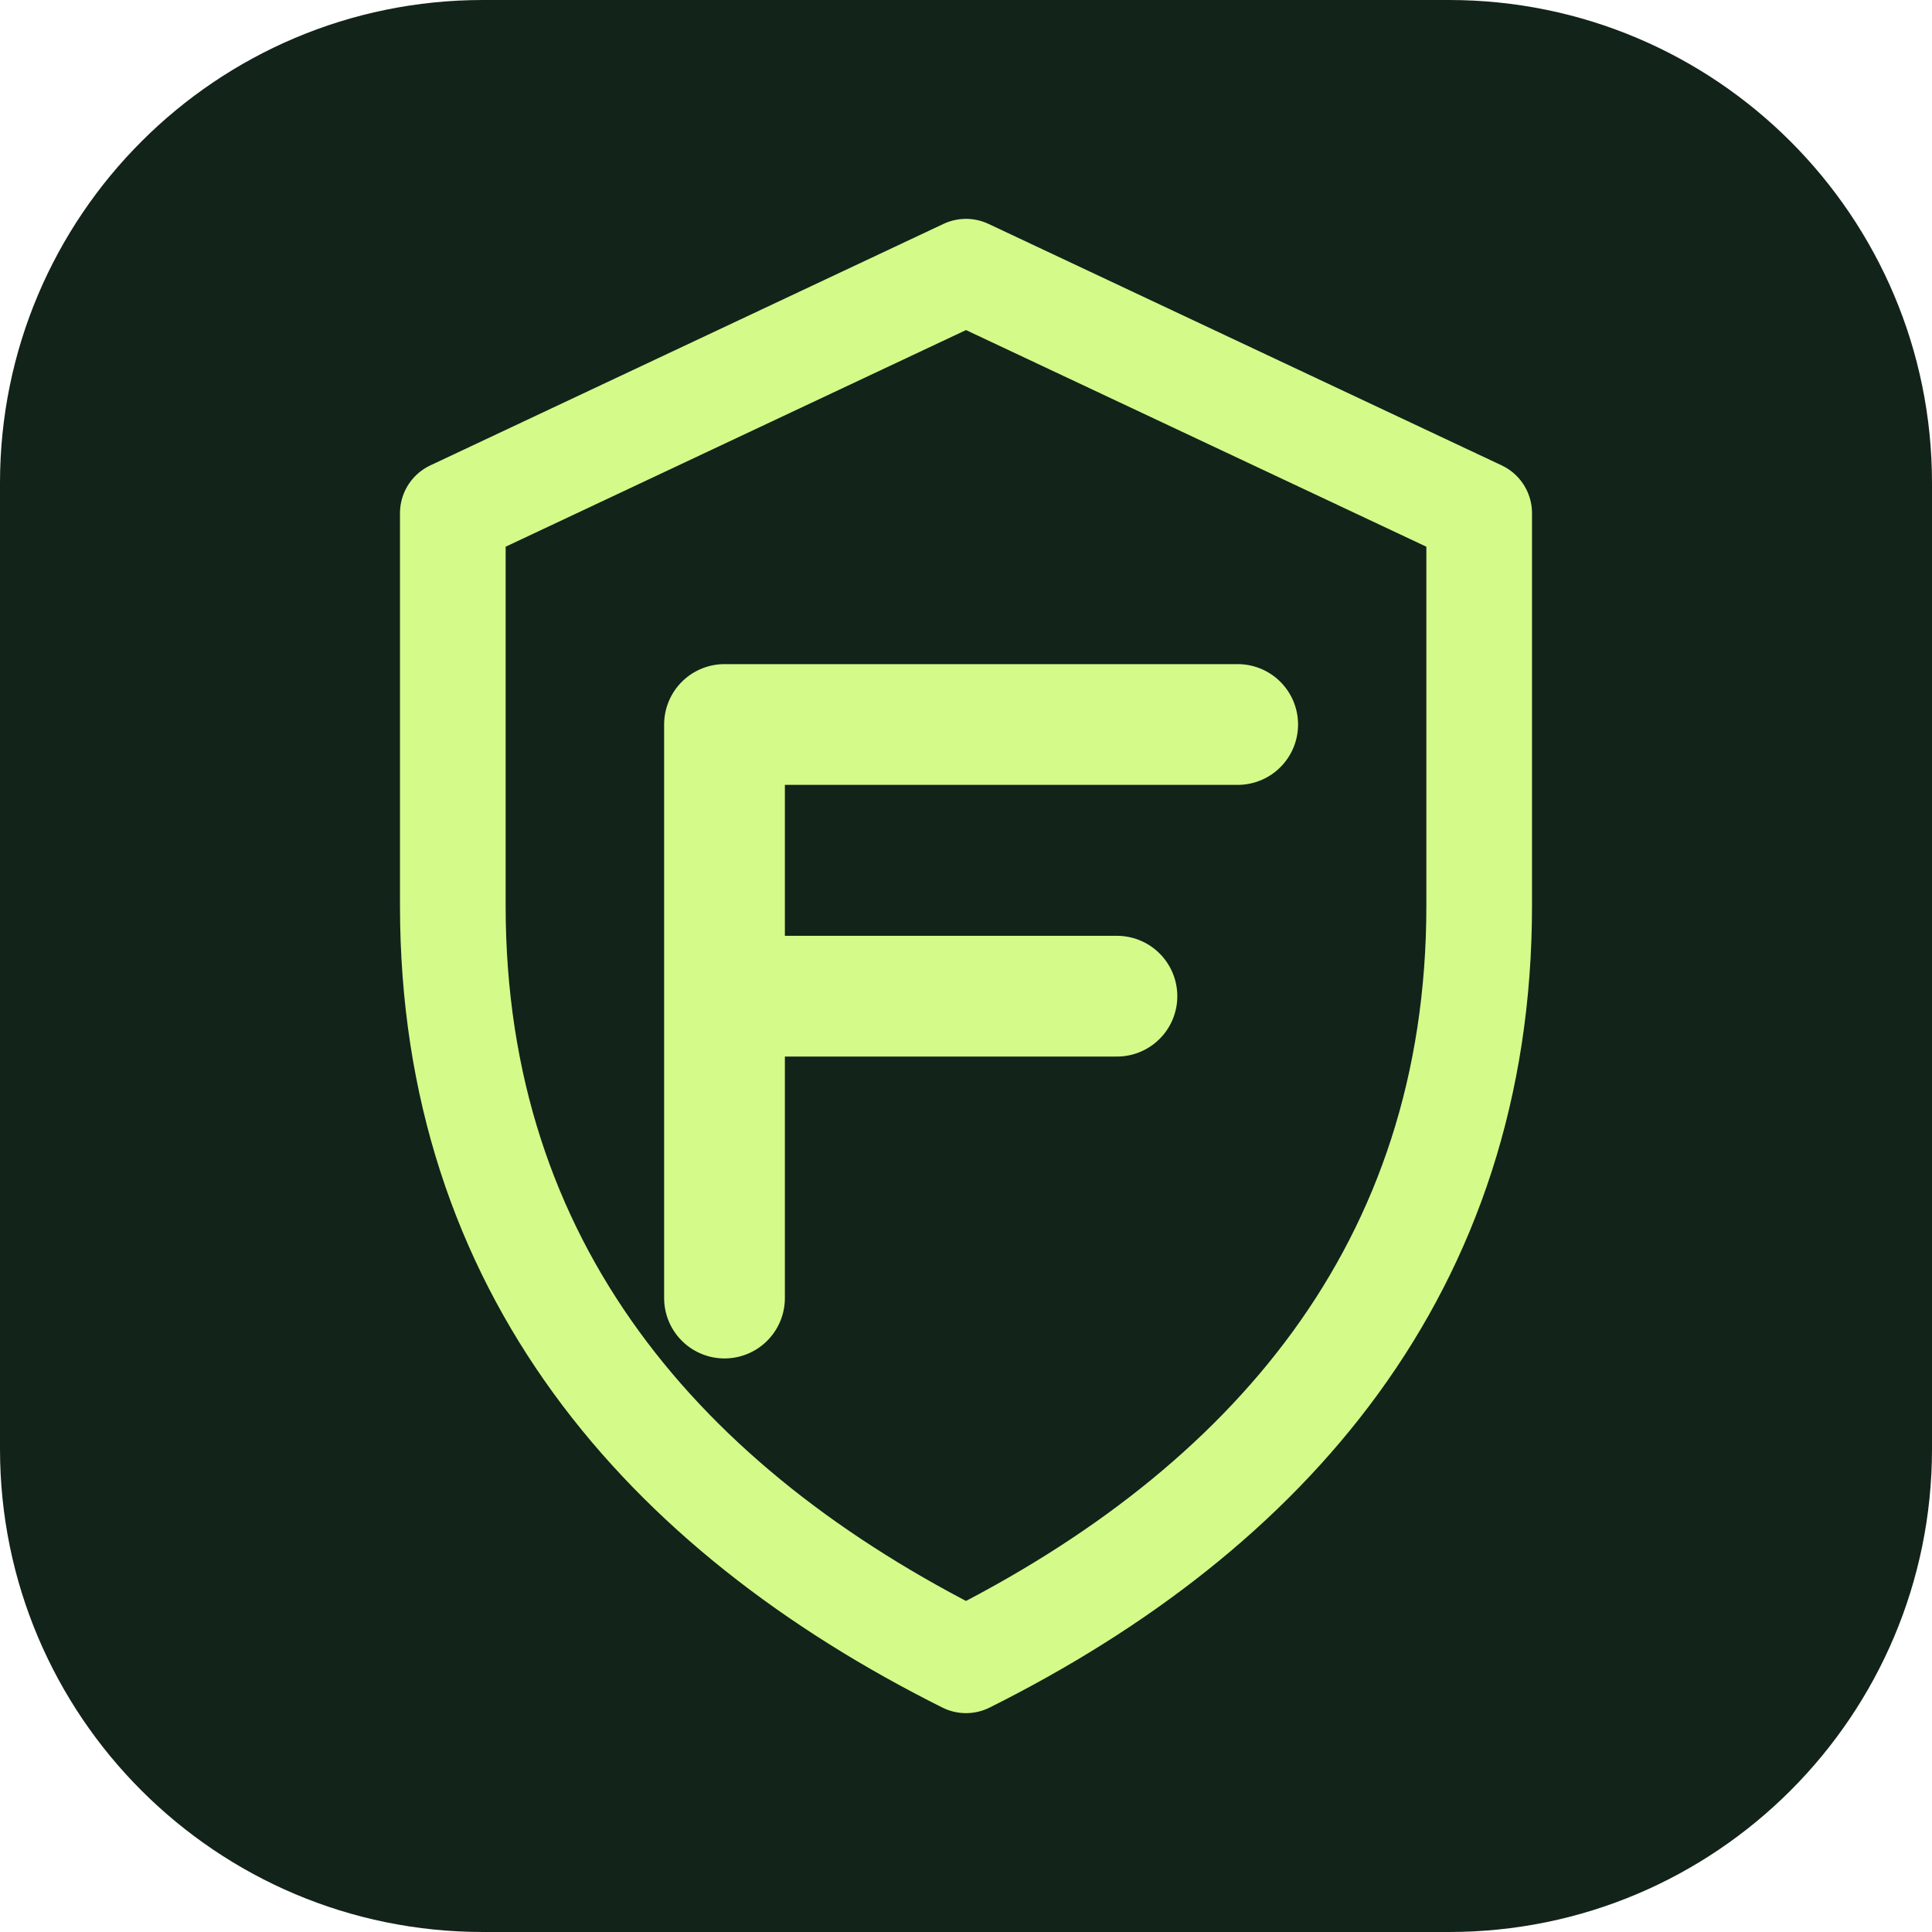
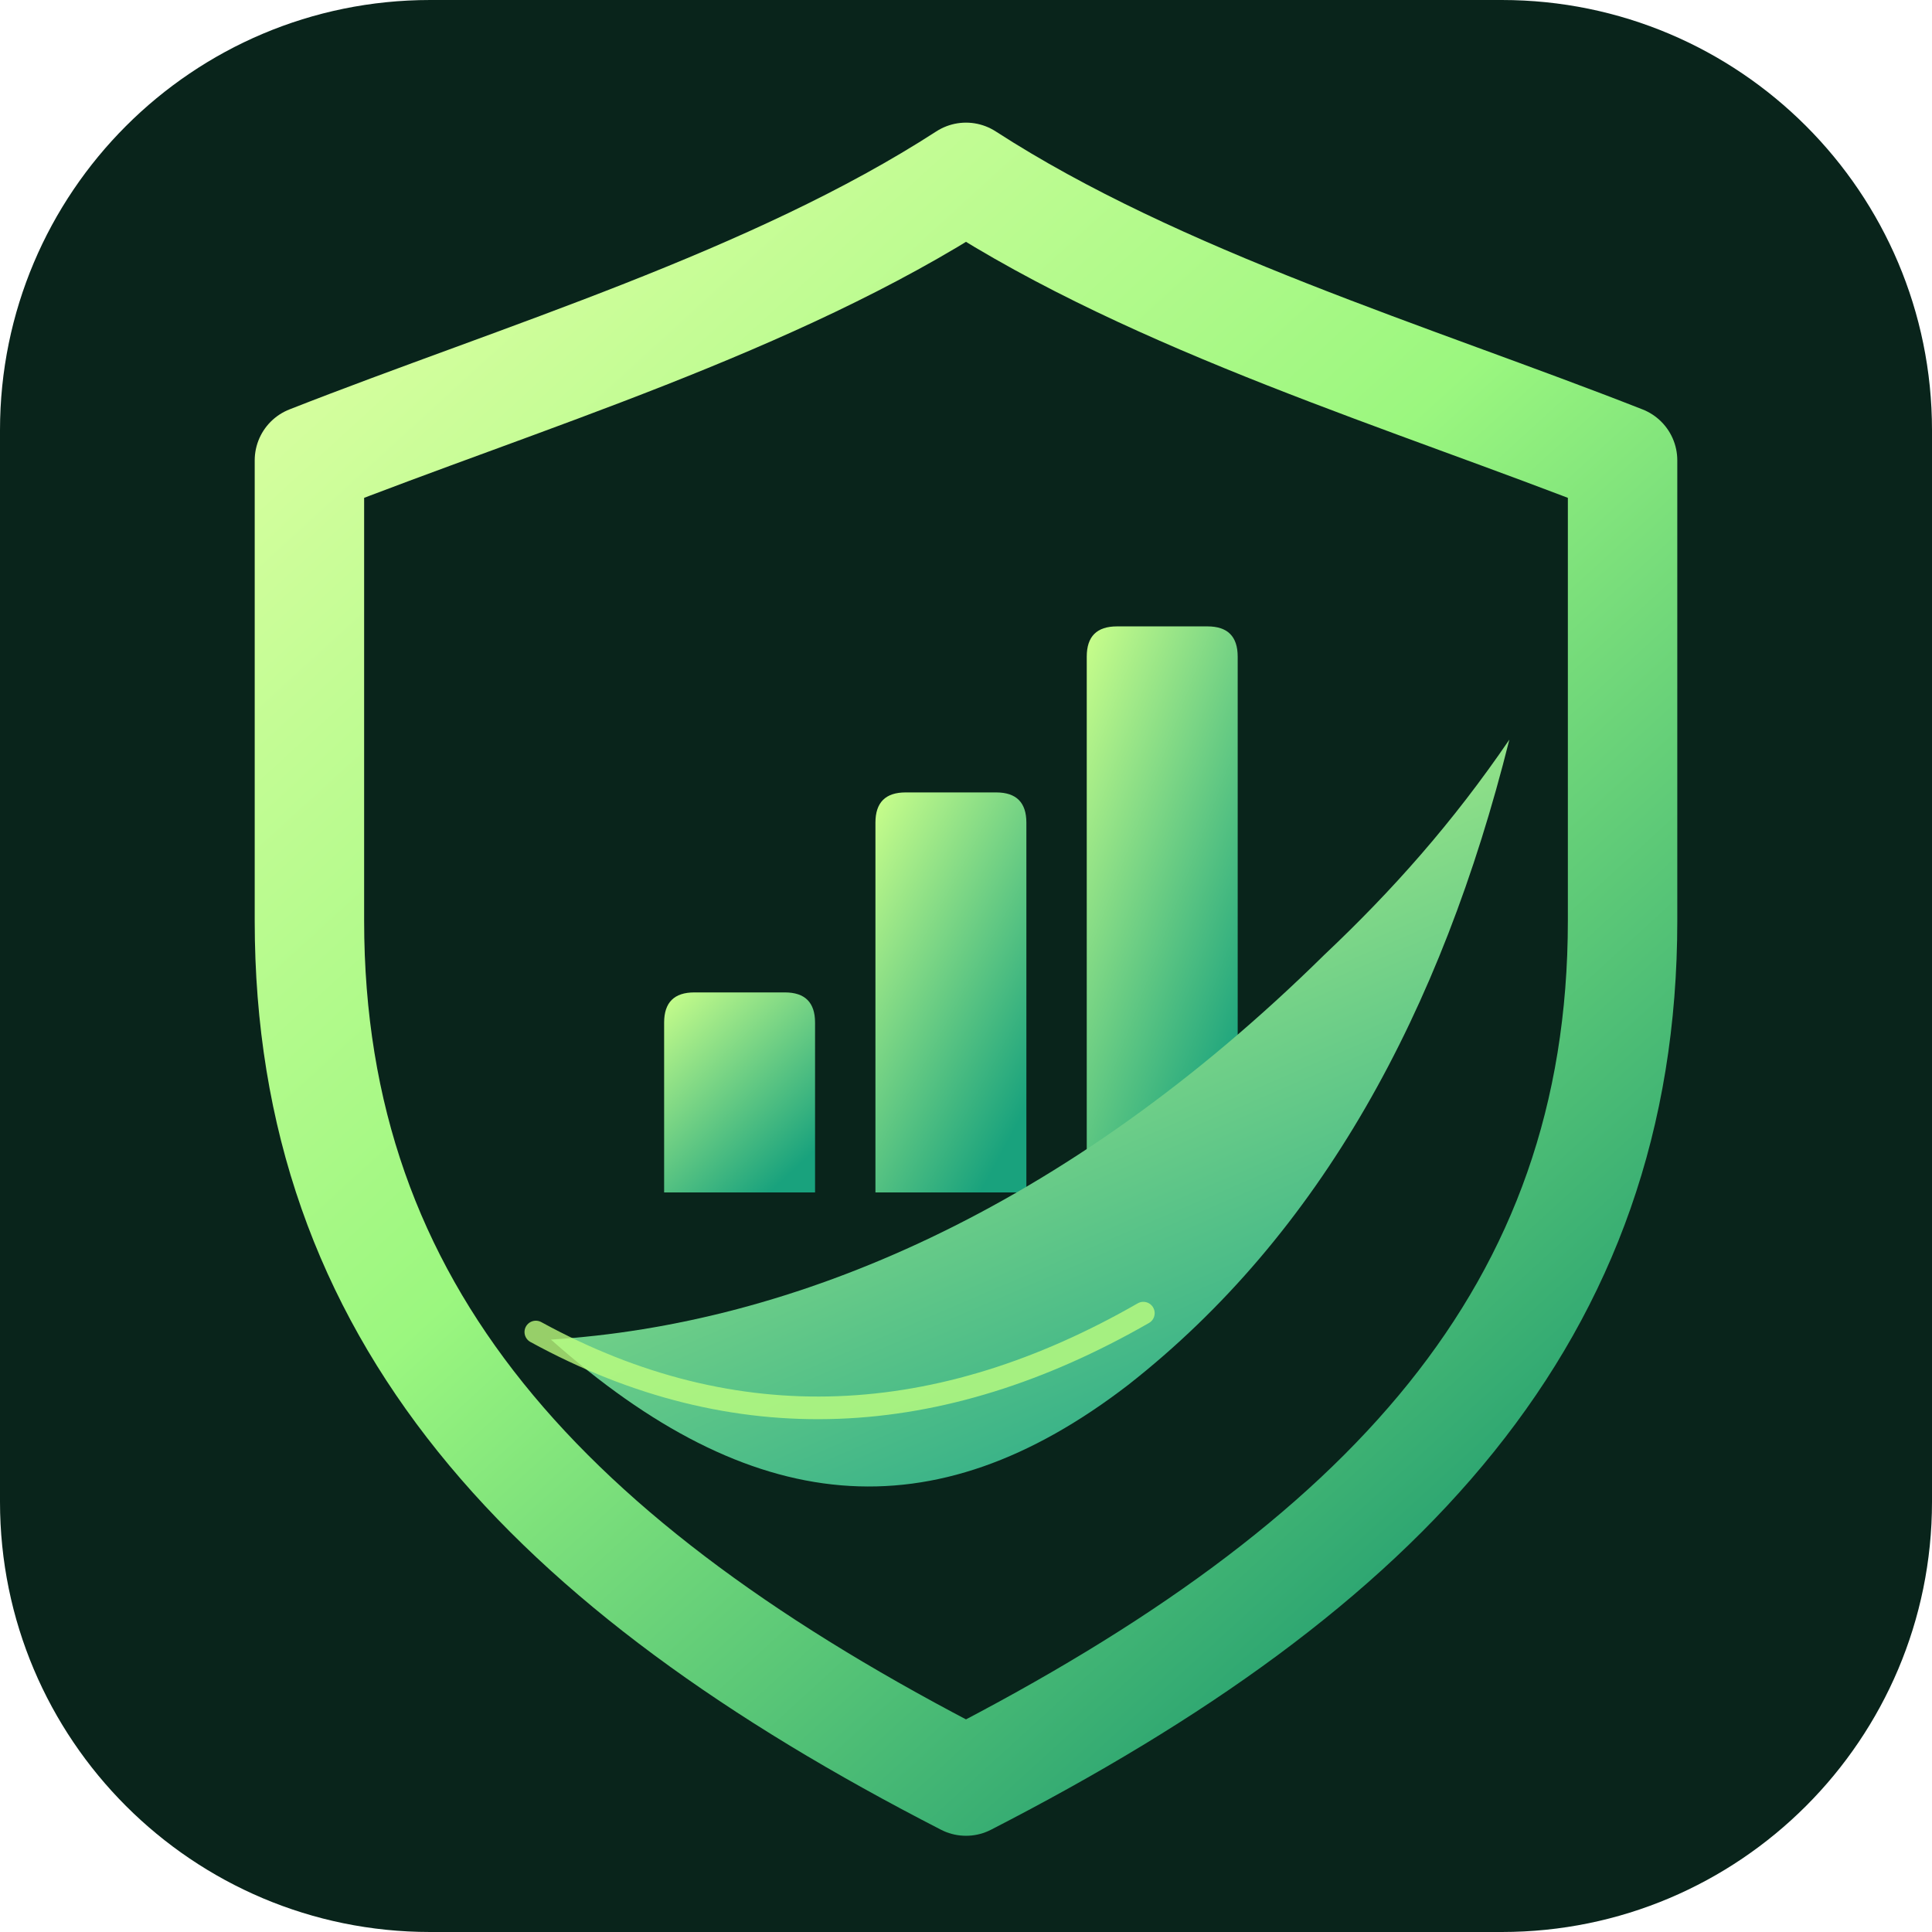
- <svg xmlns="http://www.w3.org/2000/svg" width="64" height="64" viewBox="0 0 64 64">
-   <rect width="64" height="64" rx="16" fill="#12231a" />
-   <path d="M32 9 49 17v13c0 12-7 20-17 25-10-5-17-13-17-25V17L32 9Z" fill="none" stroke="#d4fa8a" stroke-width="3.5" stroke-linejoin="round" />
-   <path d="M24 24h17M24 24v19M24 33h13" fill="none" stroke="#d4fa8a" stroke-width="4" stroke-linecap="round" stroke-linejoin="round" />
+ <svg xmlns="http://www.w3.org/2000/svg" viewBox="0 0 512 512" width="512" height="512">
+   <defs>
+     <linearGradient id="rim" x1=".1" y1="0" x2=".85" y2="1">
+       <stop offset="0" stop-color="#d9ffa0" />
+       <stop offset=".45" stop-color="#9bf77f" />
+       <stop offset="1" stop-color="#18966f" />
+     </linearGradient>
+     <linearGradient id="bars" x1="0" y1="0" x2=".7" y2="1">
+       <stop offset="0" stop-color="#caff8b" />
+       <stop offset="1" stop-color="#19a27d" />
+     </linearGradient>
+     <linearGradient id="swoosh" x1=".2" y1="0" x2=".75" y2="1">
+       <stop offset="0" stop-color="#c9ff88" />
+       <stop offset="1" stop-color="#24a788" />
+     </linearGradient>
+   </defs>
+   <rect width="512" height="512" rx="114" fill="#09241b" />
+   <path d="M256 47 C307 80 374 100 430 122 V244 C430 348 367 415 256 472 C145 415 82 348 82 244 V122 C138 100 205 80 256 47Z" fill="none" stroke="url(#rim)" stroke-width="29" stroke-linejoin="round" />
+   <path d="M176 316V271Q176 263 184 263H208Q216 263 216 271V316Z" fill="url(#bars)" />
+   <path d="M232 316V218Q232 210 240 210H264Q272 210 272 218V316Z" fill="url(#bars)" />
+   <path d="M288 316V174Q288 166 296 166H320Q328 166 328 174V316Z" fill="url(#bars)" />
+   <path d="M146 355 C210 351 282 321 351 253 C369 236 385 218 400 196 C382 268 350 327 299 367 C247 407 199 402 146 355Z" fill="url(#swoosh)" />
+   <path d="M142 353 C195 382 249 379 303 348" fill="none" stroke="#bfff7f" stroke-width="6" stroke-linecap="round" opacity=".78" />
</svg>
